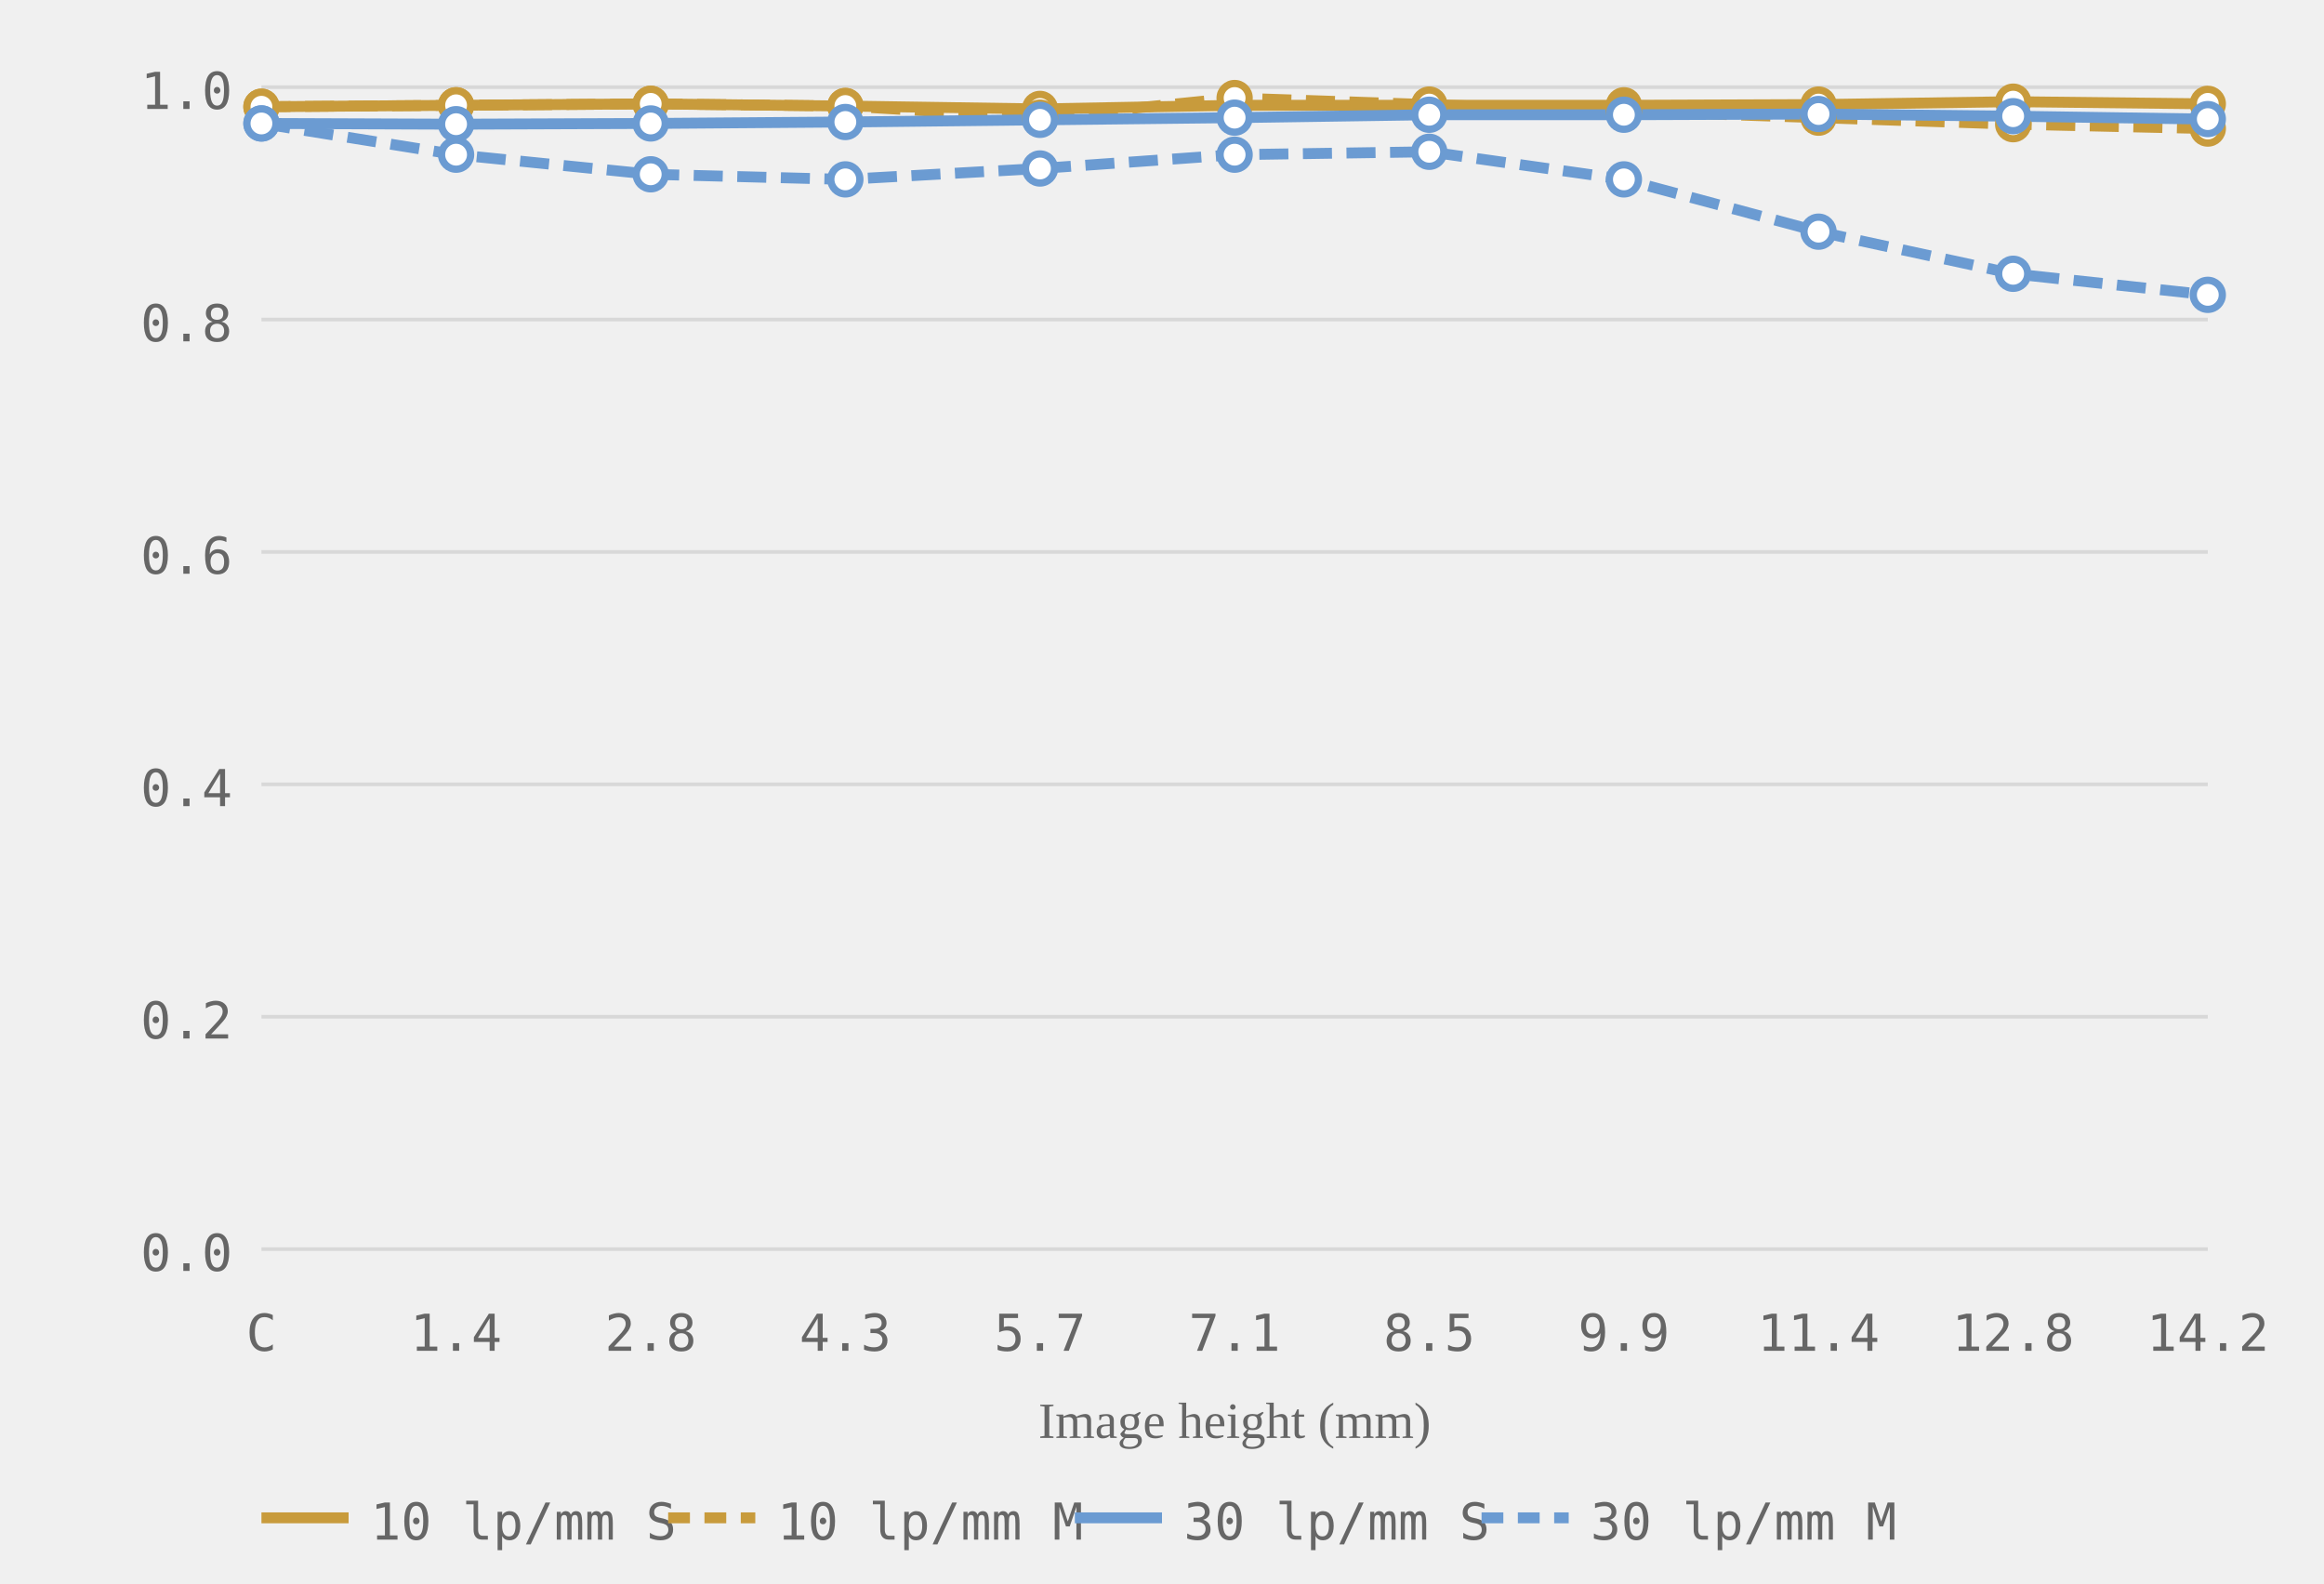
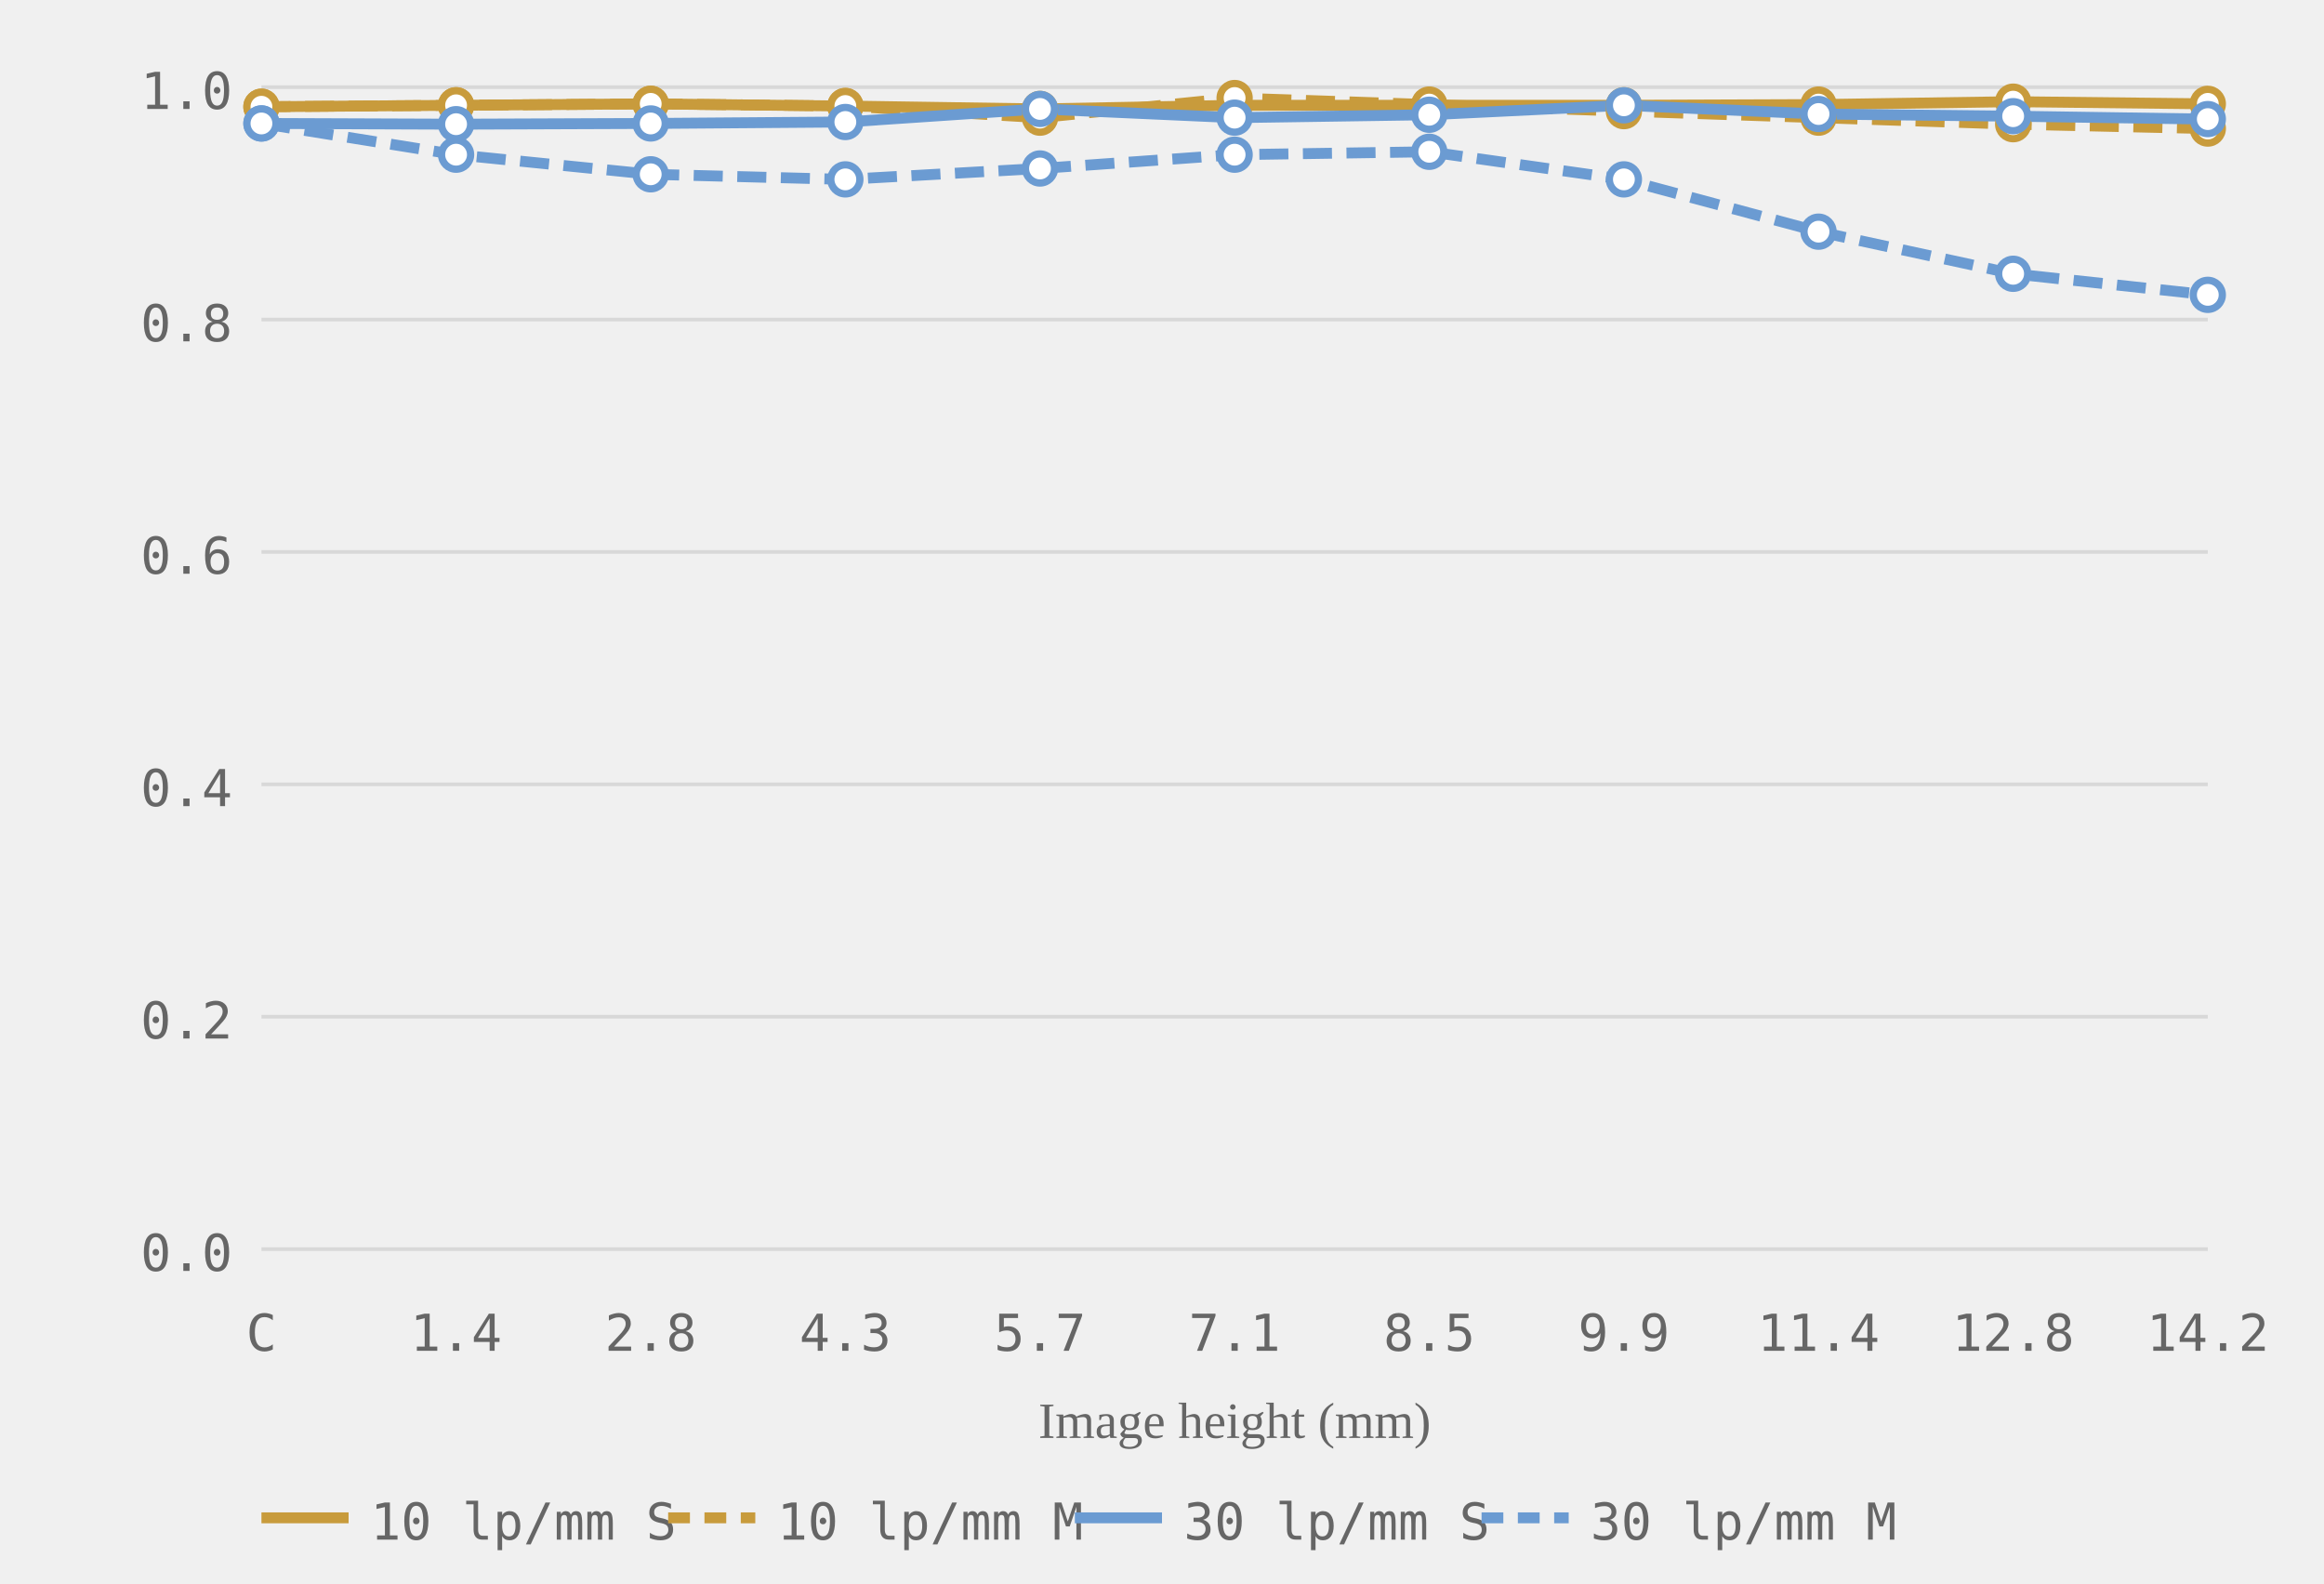
<svg xmlns="http://www.w3.org/2000/svg" viewBox="0 0 320 218" role="img" aria-label="MTF chart, generated from readings">
  <style>.grid-line { stroke: #d8d8d8; stroke-width: 0.5; }.axis-label { font-size: 7px; fill: #666666; font-family: ui-monospace, monospace; }.axis-y { text-anchor: end; }.axis-x { text-anchor: middle; }.axis-title { font-size: 7px; fill: #666666; text-anchor: middle; }.curve { fill: none; stroke-width: 1.5; }.curve-m { stroke-dasharray: 4 2; }.dot { fill: white; stroke-width: 1; }.legend-text { font-size: 7px; fill: #666666; font-family: ui-monospace, monospace; }</style>
  <line class="grid-line" x1="36" y1="172.0" x2="304" y2="172.0" />
  <line class="grid-line" x1="36" y1="140.0" x2="304" y2="140.0" />
  <line class="grid-line" x1="36" y1="108.0" x2="304" y2="108.0" />
  <line class="grid-line" x1="36" y1="76.0" x2="304" y2="76.0" />
  <line class="grid-line" x1="36" y1="44.0" x2="304" y2="44.0" />
  <line class="grid-line" x1="36" y1="12.0" x2="304" y2="12.0" />
  <text class="axis-label axis-y" x="32" y="175.0">0.0</text>
  <text class="axis-label axis-y" x="32" y="143.0">0.2</text>
  <text class="axis-label axis-y" x="32" y="111.0">0.4</text>
  <text class="axis-label axis-y" x="32" y="79.0">0.6</text>
  <text class="axis-label axis-y" x="32" y="47.0">0.8</text>
  <text class="axis-label axis-y" x="32" y="15.0">1.0</text>
  <text class="axis-label axis-x" x="36.0" y="186">C</text>
  <text class="axis-label axis-x" x="62.8" y="186">1.4</text>
  <text class="axis-label axis-x" x="89.6" y="186">2.8</text>
  <text class="axis-label axis-x" x="116.4" y="186">4.3</text>
  <text class="axis-label axis-x" x="143.2" y="186">5.7</text>
  <text class="axis-label axis-x" x="170.0" y="186">7.1</text>
  <text class="axis-label axis-x" x="196.8" y="186">8.5</text>
  <text class="axis-label axis-x" x="223.6" y="186">9.9</text>
  <text class="axis-label axis-x" x="250.4" y="186">11.4</text>
  <text class="axis-label axis-x" x="277.2" y="186">12.8</text>
  <text class="axis-label axis-x" x="304.0" y="186">14.2</text>
  <text class="axis-title" x="170.0" y="198">Image height (mm)</text>
  <polyline class="curve curve-10" style="stroke:#c89b3c" points="36.0,14.7 62.8,14.5 89.6,14.3 116.4,14.6 143.2,15.0 170.0,14.5 196.8,14.5 223.6,14.5 250.4,14.4 277.2,14.0 304.0,14.3" />
  <polyline class="curve curve-10 curve-m" style="stroke:#c89b3c" points="36.0,14.7 62.8,14.5 89.6,14.3 116.4,14.6 143.2,16.2 170.0,13.5 196.8,14.4 223.6,15.3 250.4,16.2 277.2,17.1 304.0,17.7" stroke-dasharray="4 2" />
-   <polyline class="curve curve-30" style="stroke:#6b9bd2" points="36.0,17.0 62.8,17.1 89.6,17.0 116.4,16.8 143.2,16.5 170.0,16.2 196.8,15.8 223.6,15.8 250.4,15.7 277.2,16.0 304.0,16.4" />
+   <polyline class="curve curve-30" style="stroke:#6b9bd2" points="36.0,17.0 62.8,17.1 89.6,17.0 116.4,16.8 143.2,15.0 170.0,16.2 196.8,15.8 223.6,14.5 250.4,15.7 277.2,16.0 304.0,16.4" />
  <polyline class="curve curve-30 curve-m" style="stroke:#6b9bd2" points="36.0,17.0 62.8,21.3 89.6,24.0 116.4,24.7 143.2,23.2 170.0,21.3 196.8,20.9 223.6,24.7 250.4,31.9 277.2,37.7 304.0,40.6" stroke-dasharray="4 2" />
  <circle class="dot dot-10" style="stroke:#c89b3c" cx="36.0" cy="14.7" r="2" />
  <circle class="dot dot-10" style="stroke:#c89b3c" cx="62.8" cy="14.5" r="2" />
  <circle class="dot dot-10" style="stroke:#c89b3c" cx="89.6" cy="14.3" r="2" />
  <circle class="dot dot-10" style="stroke:#c89b3c" cx="116.4" cy="14.6" r="2" />
  <circle class="dot dot-10" style="stroke:#c89b3c" cx="143.2" cy="15.0" r="2" />
  <circle class="dot dot-10" style="stroke:#c89b3c" cx="170.0" cy="14.5" r="2" />
  <circle class="dot dot-10" style="stroke:#c89b3c" cx="196.8" cy="14.5" r="2" />
  <circle class="dot dot-10" style="stroke:#c89b3c" cx="223.6" cy="14.5" r="2" />
  <circle class="dot dot-10" style="stroke:#c89b3c" cx="250.4" cy="14.4" r="2" />
  <circle class="dot dot-10" style="stroke:#c89b3c" cx="277.2" cy="14.0" r="2" />
  <circle class="dot dot-10" style="stroke:#c89b3c" cx="304.0" cy="14.3" r="2" />
  <circle class="dot dot-10" style="stroke:#c89b3c" cx="36.0" cy="14.7" r="2" />
  <circle class="dot dot-10" style="stroke:#c89b3c" cx="62.8" cy="14.5" r="2" />
  <circle class="dot dot-10" style="stroke:#c89b3c" cx="89.6" cy="14.3" r="2" />
  <circle class="dot dot-10" style="stroke:#c89b3c" cx="116.4" cy="14.6" r="2" />
  <circle class="dot dot-10" style="stroke:#c89b3c" cx="143.2" cy="16.2" r="2" />
  <circle class="dot dot-10" style="stroke:#c89b3c" cx="170.0" cy="13.5" r="2" />
  <circle class="dot dot-10" style="stroke:#c89b3c" cx="196.8" cy="14.4" r="2" />
  <circle class="dot dot-10" style="stroke:#c89b3c" cx="223.6" cy="15.3" r="2" />
  <circle class="dot dot-10" style="stroke:#c89b3c" cx="250.4" cy="16.2" r="2" />
  <circle class="dot dot-10" style="stroke:#c89b3c" cx="277.2" cy="17.1" r="2" />
  <circle class="dot dot-10" style="stroke:#c89b3c" cx="304.0" cy="17.7" r="2" />
  <circle class="dot dot-30" style="stroke:#6b9bd2" cx="36.0" cy="17.0" r="2" />
  <circle class="dot dot-30" style="stroke:#6b9bd2" cx="62.8" cy="17.1" r="2" />
  <circle class="dot dot-30" style="stroke:#6b9bd2" cx="89.6" cy="17.0" r="2" />
  <circle class="dot dot-30" style="stroke:#6b9bd2" cx="116.4" cy="16.8" r="2" />
-   <circle class="dot dot-30" style="stroke:#6b9bd2" cx="143.2" cy="16.5" r="2" />
+   <circle class="dot dot-30" style="stroke:#6b9bd2" cx="143.2" cy="15.0" r="2" />
  <circle class="dot dot-30" style="stroke:#6b9bd2" cx="170.0" cy="16.2" r="2" />
  <circle class="dot dot-30" style="stroke:#6b9bd2" cx="196.8" cy="15.8" r="2" />
-   <circle class="dot dot-30" style="stroke:#6b9bd2" cx="223.6" cy="15.8" r="2" />
+   <circle class="dot dot-30" style="stroke:#6b9bd2" cx="223.6" cy="14.5" r="2" />
  <circle class="dot dot-30" style="stroke:#6b9bd2" cx="250.4" cy="15.7" r="2" />
  <circle class="dot dot-30" style="stroke:#6b9bd2" cx="277.2" cy="16.0" r="2" />
  <circle class="dot dot-30" style="stroke:#6b9bd2" cx="304.0" cy="16.4" r="2" />
  <circle class="dot dot-30" style="stroke:#6b9bd2" cx="36.0" cy="17.0" r="2" />
  <circle class="dot dot-30" style="stroke:#6b9bd2" cx="62.8" cy="21.3" r="2" />
  <circle class="dot dot-30" style="stroke:#6b9bd2" cx="89.6" cy="24.0" r="2" />
  <circle class="dot dot-30" style="stroke:#6b9bd2" cx="116.4" cy="24.7" r="2" />
  <circle class="dot dot-30" style="stroke:#6b9bd2" cx="143.2" cy="23.2" r="2" />
  <circle class="dot dot-30" style="stroke:#6b9bd2" cx="170.0" cy="21.3" r="2" />
  <circle class="dot dot-30" style="stroke:#6b9bd2" cx="196.8" cy="20.9" r="2" />
  <circle class="dot dot-30" style="stroke:#6b9bd2" cx="223.6" cy="24.7" r="2" />
  <circle class="dot dot-30" style="stroke:#6b9bd2" cx="250.4" cy="31.9" r="2" />
  <circle class="dot dot-30" style="stroke:#6b9bd2" cx="277.2" cy="37.7" r="2" />
  <circle class="dot dot-30" style="stroke:#6b9bd2" cx="304.0" cy="40.6" r="2" />
  <line x1="36" y1="209" x2="48" y2="209" stroke="#c89b3c" stroke-width="1.5" />
  <text class="legend-text" x="51" y="212">10 lp/mm S</text>
  <line x1="92" y1="209" x2="104" y2="209" stroke="#c89b3c" stroke-width="1.5" stroke-dasharray="3 2" />
  <text class="legend-text" x="107" y="212">10 lp/mm M</text>
  <line x1="148" y1="209" x2="160" y2="209" stroke="#6b9bd2" stroke-width="1.5" />
  <text class="legend-text" x="163" y="212">30 lp/mm S</text>
  <line x1="204" y1="209" x2="216" y2="209" stroke="#6b9bd2" stroke-width="1.5" stroke-dasharray="3 2" />
  <text class="legend-text" x="219" y="212">30 lp/mm M</text>
</svg>
